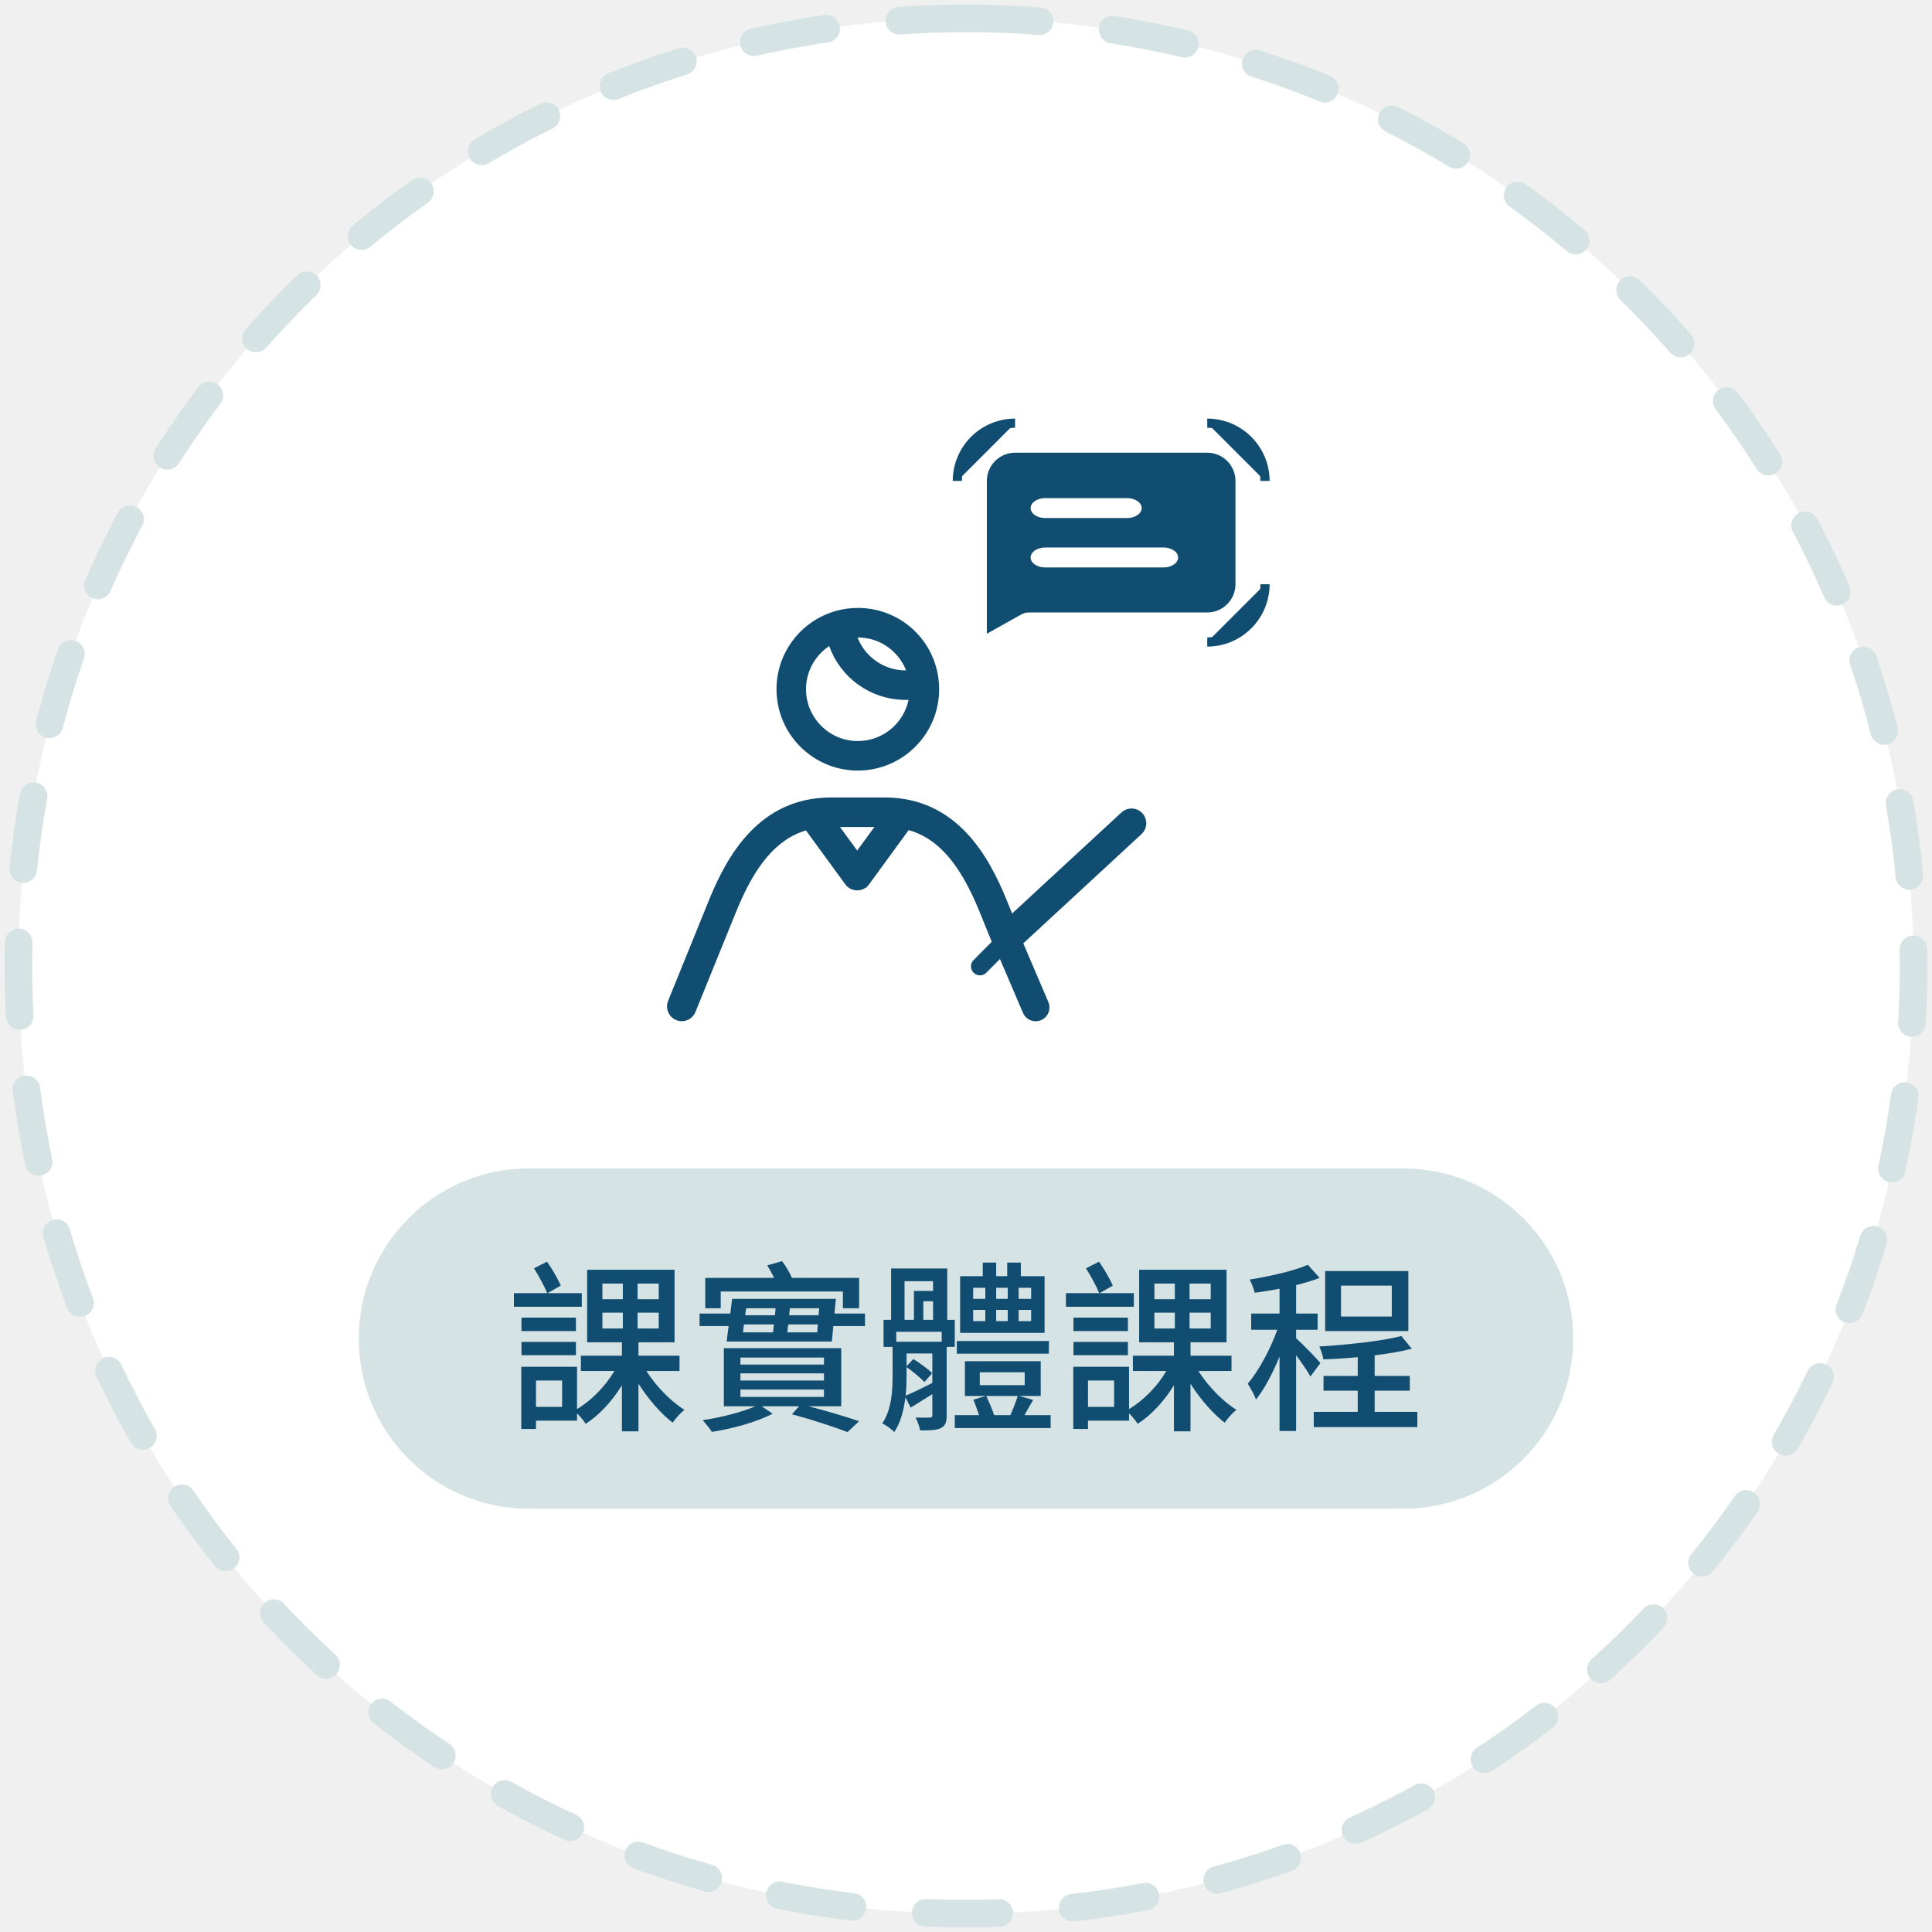
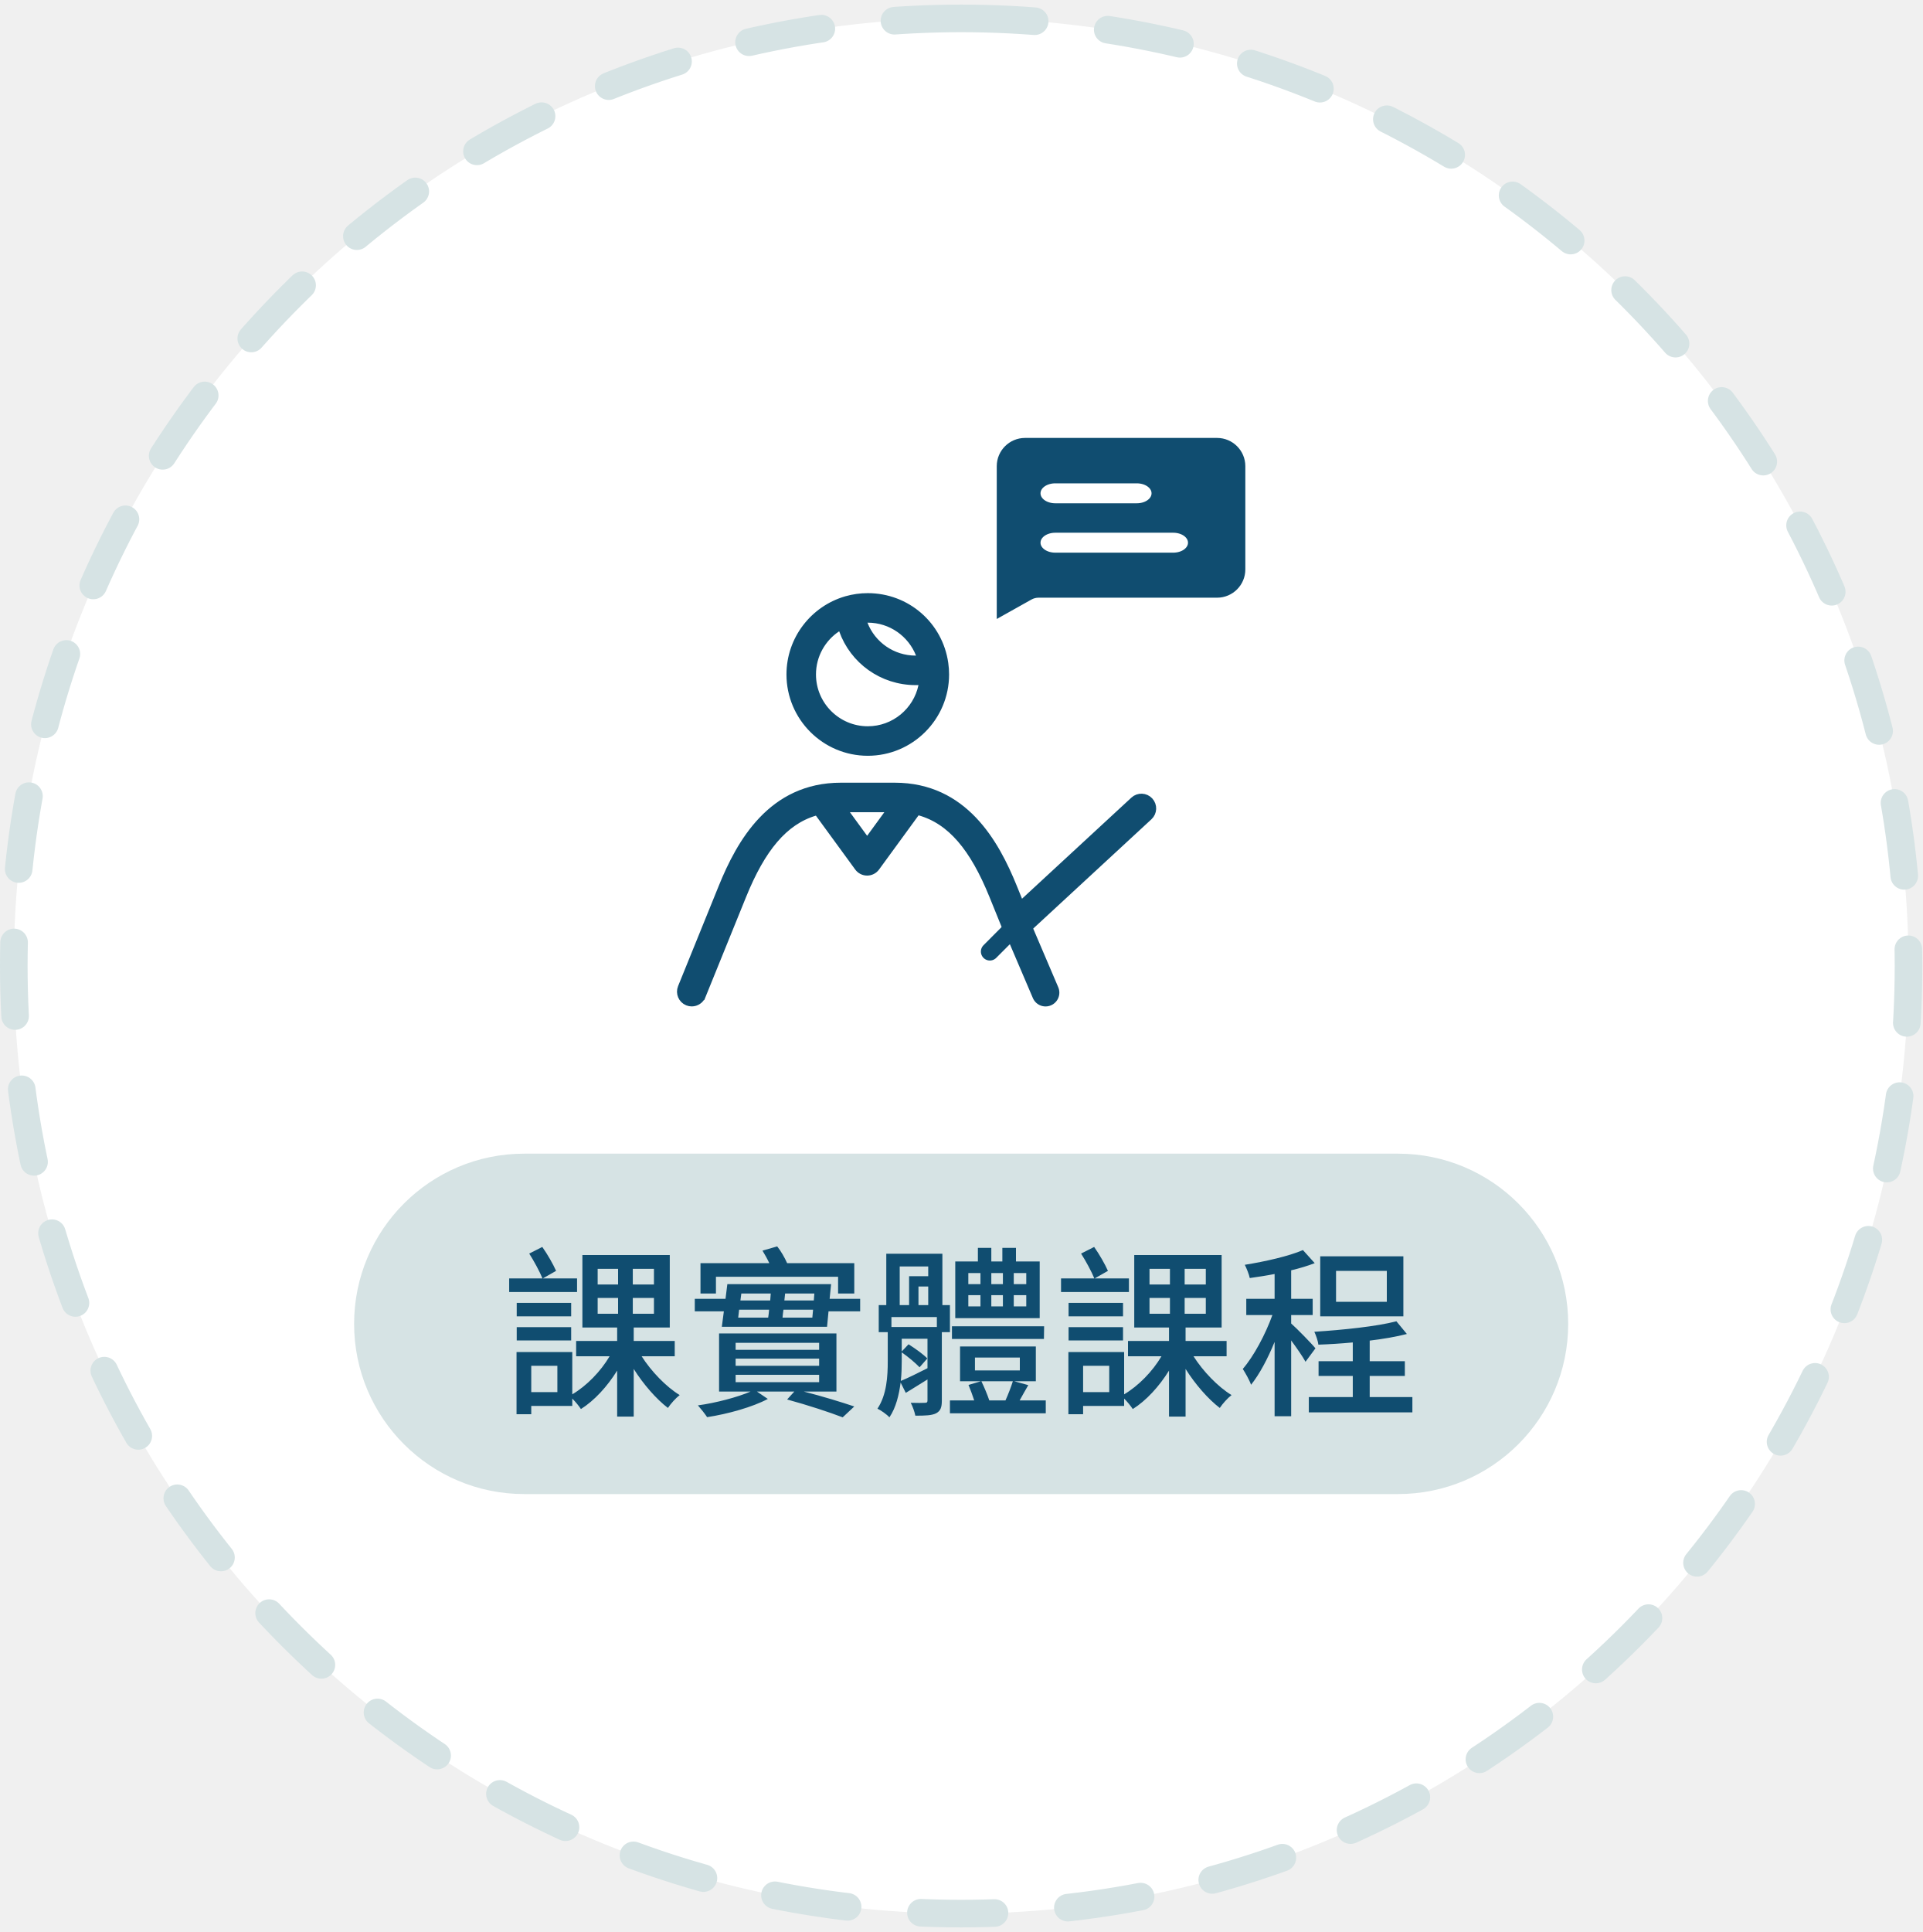
- <svg xmlns="http://www.w3.org/2000/svg" width="210" height="210" viewBox="0 0 210 210" fill="none">
-   <rect x="2" y="2" width="206" height="206" rx="103" fill="white" />
-   <path d="M109.332 101.922L112.572 109.505" stroke="#104D70" stroke-width="3" stroke-linecap="round" />
-   <path d="M109.755 101.789L106.516 105.039" stroke="#104D70" stroke-width="1.95" stroke-linecap="round" />
-   <path d="M137.5 63.504C137.5 66.965 134.684 69.781 131.223 69.781M104.057 52.277C104.057 48.816 106.874 46 110.335 46M131.223 46C134.684 46 137.5 48.816 137.5 52.277M73.689 110.419L73.689 110.419C73.124 110.189 72.852 109.545 73.081 108.98L77.506 98.075C77.506 98.075 77.506 98.075 77.506 98.075C79.458 93.267 82.844 87.182 90.308 87.182H96.177C103.641 87.182 107.027 93.267 108.978 98.075L109.549 99.481L109.821 100.151L110.352 99.66L122.245 88.67C122.693 88.256 123.391 88.284 123.805 88.732L123.805 88.732C124.219 89.18 124.191 89.878 123.744 90.292L110.147 102.856L110.147 102.856C109.881 103.102 109.511 103.202 109.158 103.123L109.157 103.123C108.803 103.044 108.511 102.796 108.375 102.461L108.375 102.46L106.932 98.905L106.932 98.905C104.821 93.703 102.352 90.726 98.903 89.749L98.568 89.654L98.363 89.936L94.064 95.826L94.448 96.106L94.064 95.826C93.857 96.111 93.525 96.279 93.173 96.279C92.82 96.279 92.489 96.111 92.281 95.826L92.281 95.826L88.007 89.969L87.798 89.684L87.46 89.785C84.075 90.798 81.639 93.766 79.553 98.906L79.553 98.906L75.128 109.811C75.128 109.811 75.128 109.811 75.128 109.811C74.954 110.239 74.541 110.5 74.104 110.5C73.966 110.5 73.826 110.474 73.689 110.419ZM91.302 89.391H90.319L90.898 90.185L92.769 92.748L93.173 93.302L93.576 92.748L95.447 90.185L96.027 89.391H95.043H91.302ZM90.902 66.913L90.902 66.913L90.915 66.909C90.933 66.903 90.944 66.9 90.953 66.897L90.956 66.896C91.697 66.685 92.466 66.578 93.242 66.578C97.431 66.578 100.917 69.628 101.498 73.73L101.498 73.731C101.553 74.118 101.582 74.515 101.582 74.918C101.582 79.516 97.841 83.257 93.242 83.257C88.644 83.257 84.903 79.516 84.903 74.918C84.903 71.133 87.438 67.927 90.902 66.913ZM90.603 70.058L90.389 69.454L89.856 69.809C88.204 70.907 87.111 72.787 87.111 74.918C87.111 78.299 89.861 81.049 93.243 81.049C96.194 81.049 98.663 78.954 99.245 76.174L99.375 75.551L98.739 75.572C98.645 75.575 98.552 75.577 98.459 75.577C94.847 75.577 91.759 73.31 90.603 70.058ZM93.208 68.787H92.478L92.741 69.467C93.634 71.775 95.865 73.369 98.459 73.369H98.459H98.459H98.459H98.459H98.459H98.459H98.459H98.459H98.459H98.459H98.459H98.459H98.459H98.459H98.46H98.46H98.46H98.46H98.46H98.46H98.46H98.46H98.46H98.46H98.46H98.46H98.46H98.46H98.46H98.46H98.46H98.46H98.46H98.461H98.461H98.461H98.461H98.461H98.461H98.461H98.461H98.461H98.461H98.461H98.461H98.461H98.461H98.461H98.461H98.462H98.462H98.462H98.462H98.462H98.462H98.462H98.462H98.462H98.462H98.462H98.462H98.462H98.462H98.462H98.462H98.462H98.463H98.463H98.463H98.463H98.463H98.463H98.463H98.463H98.463H98.463H98.463H98.463H98.463H98.463H98.463H98.463H98.463H98.463H98.463H98.464H98.464H98.464H98.464H98.464H98.464H98.464H98.464H98.464H98.464H98.464H98.464H98.464H98.464H98.464H98.465H98.465H98.465H98.465H98.465H98.465H98.465H98.465H98.465H98.465H98.465H98.465H98.465H98.465H98.465H98.465H98.465H98.465H98.466H98.466H98.466H98.466H98.466H98.466H98.466H98.466H98.466H98.466H98.466H98.466H98.466H98.466H98.466H98.466H98.466H98.466H98.466H98.467H98.467H98.467H98.467H98.467H98.467H98.467H98.467H98.467H98.467H98.467H98.467H98.467H98.467H98.467H98.468H98.468H98.468H98.468H98.468H98.468H98.468H98.468H98.468H98.468H98.468H98.468H98.468H98.468H98.468H98.468H98.468H98.468H98.469H98.469H98.469H98.469H98.469H98.469H98.469H98.469H98.469H98.469H98.469H98.469H98.469H98.469H98.469H98.469H98.469H98.469H98.469H98.47H98.47H98.47H98.47H98.47H98.47H98.47H98.47H98.47H98.47H98.47H98.47H98.47H98.47H98.47H98.471H98.471H98.471H98.471H98.471H98.471H98.471H98.471H98.471H98.471H98.471H98.471H98.471H98.471H98.471H98.471H98.471H98.472H98.472H98.472H98.472H98.472H98.472H98.472H98.472H98.472H98.472H98.472H98.472H98.472H98.472H98.472H98.472H98.472H98.472H98.472H98.473H98.473H98.473H98.473H98.473H98.473H98.473H98.473H98.473H98.473H98.473H98.473H98.473H98.473H98.473H98.473H98.474H98.474H98.474H98.474H98.474H98.474H98.474H98.474H98.474H98.474H98.474H98.474H98.474H98.474H98.474H98.474H98.474H98.475H98.475H98.475H98.475H98.475H98.475H98.475H98.475H98.475H98.475H98.475H98.475H98.475H98.475H98.475H98.475H98.475H98.475H98.475H98.476H98.476H98.476H98.476H98.476H98.476H98.476H98.476H98.476H98.476H98.476H98.476H98.476H98.476H98.476H98.476H98.477H98.477H98.477H98.477H98.477H98.477H98.477H98.477H98.477H98.477H98.477H98.477H98.477H98.477H98.477H98.477H98.477H98.478H98.478H98.478H98.478H98.478H98.478H98.478H98.478H98.478H98.478H98.478H98.478H98.478H98.478H98.478H98.478H98.478H98.478H98.478H98.479H98.479H98.479H98.479H98.479H98.479H98.479H98.479H98.479H98.479H98.479H98.479H98.479H98.479H98.479H98.479H98.48H98.48H98.48H98.48H98.48H98.48H98.48H98.48H98.48H98.48H98.48H98.48H98.48H98.48H98.48H98.48H98.48H98.481H98.481H98.481H98.481H98.481H98.481H98.481H98.481H98.481H98.481H98.481H98.481H98.481H98.481H98.481H98.481H98.481H98.481H98.481H98.482H98.482H98.482H98.482H98.482H98.482H98.482H98.482H98.482H98.482H98.482H98.482H98.482H98.482H98.482H98.482H98.483H98.483H98.483H98.483H98.483H98.483H98.483H98.483H98.483H98.483H98.483H98.483H98.483H98.483H98.483H98.483H98.483H98.483H98.484H98.484H98.484H98.484H98.484H98.484H98.484H98.484H98.484H98.484H98.484H98.484H98.484H98.484H98.484H98.484H98.484H98.484H98.484H98.485H98.485H98.485H98.485H98.485H98.485H98.485H98.485H98.485H98.485H98.485H98.485H98.485H98.485H98.485H98.485H98.486H98.486H98.486H98.486H98.486H98.486H98.486H98.486H98.486H98.486H98.486H98.486H98.486H98.486H98.486H98.486H98.486H98.487H98.487H98.487H98.487H98.487H98.487H98.487H98.487H98.487H98.487H98.487H98.487H98.487H98.487H98.487H98.487H98.487H98.487H98.487H98.487H98.488H98.488H98.488H98.488H98.488H98.488H98.488H98.488H98.488H98.488H99.221L98.954 72.686C98.06 70.407 95.838 68.787 93.243 68.787H93.243H93.242H93.242H93.242H93.242H93.242H93.242H93.242H93.242H93.242H93.242H93.242H93.242H93.242H93.242H93.242H93.241H93.241H93.241H93.241H93.241H93.241H93.241H93.241H93.241H93.241H93.241H93.241H93.241H93.24H93.24H93.24H93.24H93.24H93.24H93.24H93.24H93.24H93.24H93.24H93.24H93.24H93.24H93.24H93.24H93.239H93.239H93.239H93.239H93.239H93.239H93.239H93.239H93.239H93.239H93.239H93.239H93.239H93.239H93.239H93.238H93.238H93.238H93.238H93.238H93.238H93.238H93.238H93.238H93.238H93.238H93.238H93.238H93.237H93.237H93.237H93.237H93.237H93.237H93.237H93.237H93.237H93.237H93.237H93.237H93.237H93.237H93.237H93.237H93.236H93.236H93.236H93.236H93.236H93.236H93.236H93.236H93.236H93.236H93.236H93.236H93.236H93.236H93.235H93.235H93.235H93.235H93.235H93.235H93.235H93.235H93.235H93.235H93.235H93.235H93.235H93.235H93.234H93.234H93.234H93.234H93.234H93.234H93.234H93.234H93.234H93.234H93.234H93.234H93.234H93.234H93.234H93.234H93.233H93.233H93.233H93.233H93.233H93.233H93.233H93.233H93.233H93.233H93.233H93.233H93.233H93.233H93.232H93.232H93.232H93.232H93.232H93.232H93.232H93.232H93.232H93.232H93.232H93.232H93.232H93.231H93.231H93.231H93.231H93.231H93.231H93.231H93.231H93.231H93.231H93.231H93.231H93.231H93.231H93.231H93.231H93.23H93.23H93.23H93.23H93.23H93.23H93.23H93.23H93.23H93.23H93.23H93.23H93.23H93.23H93.23H93.229H93.229H93.229H93.229H93.229H93.229H93.229H93.229H93.229H93.229H93.229H93.229H93.229H93.228H93.228H93.228H93.228H93.228H93.228H93.228H93.228H93.228H93.228H93.228H93.228H93.228H93.228H93.228H93.228H93.227H93.227H93.227H93.227H93.227H93.227H93.227H93.227H93.227H93.227H93.227H93.227H93.227H93.227H93.227H93.226H93.226H93.226H93.226H93.226H93.226H93.226H93.226H93.226H93.226H93.226H93.226H93.226H93.225H93.225H93.225H93.225H93.225H93.225H93.225H93.225H93.225H93.225H93.225H93.225H93.225H93.225H93.225H93.225H93.224H93.224H93.224H93.224H93.224H93.224H93.224H93.224H93.224H93.224H93.224H93.224H93.224H93.224H93.224H93.223H93.223H93.223H93.223H93.223H93.223H93.223H93.223H93.223H93.223H93.223H93.223H93.223H93.222H93.222H93.222H93.222H93.222H93.222H93.222H93.222H93.222H93.222H93.222H93.222H93.222H93.222H93.222H93.222H93.221H93.221H93.221H93.221H93.221H93.221H93.221H93.221H93.221H93.221H93.221H93.221H93.221H93.221H93.221H93.22H93.22H93.22H93.22H93.22H93.22H93.22H93.22H93.22H93.22H93.22H93.22H93.22H93.219H93.219H93.219H93.219H93.219H93.219H93.219H93.219H93.219H93.219H93.219H93.219H93.219H93.219H93.219H93.219H93.218H93.218H93.218H93.218H93.218H93.218H93.218H93.218H93.218H93.218H93.218H93.218H93.218H93.218H93.218H93.217H93.217H93.217H93.217H93.217H93.217H93.217H93.217H93.217H93.217H93.217H93.217H93.217H93.216H93.216H93.216H93.216H93.216H93.216H93.216H93.216H93.216H93.216H93.216H93.216H93.216H93.216H93.216H93.216H93.215H93.215H93.215H93.215H93.215H93.215H93.215H93.215H93.215H93.215H93.215H93.215H93.215H93.215H93.215H93.214H93.214H93.214H93.214H93.214H93.214H93.214H93.214H93.214H93.214H93.214H93.214H93.214H93.213H93.213H93.213H93.213H93.213H93.213H93.213H93.213H93.213H93.213H93.213H93.213H93.213H93.213H93.213H93.213H93.212H93.212H93.212H93.212H93.212H93.212H93.212H93.212H93.212H93.212H93.212H93.212H93.212H93.212H93.212H93.211H93.211H93.211H93.211H93.211H93.211H93.211H93.211H93.211H93.211H93.211H93.211H93.211H93.211H93.21H93.21H93.21H93.21H93.21H93.21H93.21H93.21H93.21H93.21H93.21H93.21H93.21H93.21H93.21H93.21H93.209H93.209H93.209H93.209H93.209H93.209H93.209H93.209H93.209H93.209H93.209H93.209H93.209H93.209H93.209H93.208H93.208H93.208H93.208H93.208H93.208H93.208H93.208H93.208H93.208H93.208H93.208ZM107.766 52.277C107.766 50.861 108.919 49.708 110.335 49.708H131.222C132.639 49.708 133.791 50.861 133.791 52.277V63.504C133.791 64.92 132.638 66.073 131.222 66.073H111.815C111.455 66.073 111.101 66.165 110.786 66.341L107.766 68.034V52.277ZM113.628 62.179H126.454C126.984 62.179 127.485 62.035 127.869 61.776C128.249 61.519 128.559 61.111 128.559 60.596C128.559 60.08 128.249 59.672 127.869 59.415C127.485 59.156 126.984 59.012 126.454 59.012H113.628C113.098 59.012 112.597 59.156 112.213 59.415C111.833 59.672 111.523 60.08 111.523 60.596C111.523 61.111 111.833 61.519 112.213 61.776C112.597 62.035 113.098 62.179 113.628 62.179ZM113.628 56.81H122.492C123.021 56.81 123.523 56.666 123.906 56.407C124.286 56.15 124.596 55.742 124.596 55.227C124.596 54.712 124.286 54.303 123.906 54.047C123.523 53.788 123.021 53.644 122.492 53.644H113.628C113.099 53.644 112.597 53.788 112.214 54.047C111.833 54.303 111.524 54.712 111.524 55.227C111.524 55.742 111.833 56.15 112.214 56.407C112.597 56.666 113.099 56.81 113.628 56.81Z" fill="#104D70" stroke="#104D70" />
-   <path d="M39 145.5C39 135.283 47.283 127 57.5 127H152.5C162.717 127 171 135.283 171 145.5V145.5C171 155.717 162.717 164 152.5 164H57.5C47.283 164 39 155.717 39 145.5V145.5Z" fill="#D6E3E4" />
-   <path d="M63.24 140.56H59.52L60.96 139.74C60.64 139.02 60.04 137.96 59.46 137.14L58.04 137.86C58.56 138.68 59.18 139.82 59.48 140.56H55.86V142.04H63.24V140.56ZM62.6 143.22H56.68V144.68H62.6V143.22ZM56.68 147.3H62.6V145.86H56.68V147.3ZM61.1 152.92H58.26V150.06H61.1V152.92ZM65.48 142.68H67.7V144.4H65.48V142.68ZM65.48 139.52H67.7V141.22H65.48V139.52ZM71.6 141.22H69.3V139.52H71.6V141.22ZM71.6 144.4H69.3V142.68H71.6V144.4ZM73.86 149.02V147.36H69.4V145.9H73.32V138.02H63.82V145.9H67.6V147.36H63.14V149.02H66.78C65.82 150.66 64.28 152.24 62.72 153.16V148.56H56.66V155.32H58.26V154.42H62.72V153.62C63.08 153.98 63.44 154.42 63.66 154.76C65.12 153.84 66.52 152.32 67.6 150.58V155.58H69.4V150.4C70.46 152.08 71.86 153.68 73.12 154.64C73.42 154.18 73.98 153.56 74.4 153.24C72.94 152.36 71.3 150.66 70.26 149.02H73.86ZM78.34 140.38H91.62V142.2H93.38V138.9H86.08C85.82 138.32 85.42 137.6 85 137.08L83.4 137.54C83.64 137.94 83.92 138.42 84.14 138.9H76.66V142.2H78.34V140.38ZM80.48 151.04H89.56V151.84H80.48V151.04ZM80.48 149.28H89.56V150.06H80.48V149.28ZM80.48 147.56H89.56V148.32H80.48V147.56ZM91.44 152.86V146.54H78.68V152.86H82.1C80.72 153.46 78.32 154.1 76.38 154.36C76.7 154.72 77.16 155.3 77.38 155.64C79.62 155.3 82.34 154.54 83.98 153.66L82.8 152.86H86.86L86.08 153.72C88.36 154.34 90.72 155.12 92.12 155.66L93.38 154.48C92.02 154.02 89.94 153.38 87.9 152.86H91.44ZM85.58 144.82C85.6 144.56 85.64 144.26 85.68 143.96H88.9L88.82 144.82H85.58ZM80.86 143.96H84.12C84.1 144.26 84.06 144.54 84.02 144.82H80.76L80.86 143.96ZM84.3 142.2L84.24 142.96H81L81.1 142.2H84.3ZM88.98 142.96H85.78L85.86 142.2H89.04L88.98 142.96ZM90.7 142.78L90.86 141.18H79.58L79.38 142.78H76.04V144.14H79.2L78.98 145.82H90.42L90.58 144.14H94.02V142.78H90.7ZM112.08 141.18H110.72V139.98H112.08V141.18ZM112.08 143.6H110.72V142.38H112.08V143.6ZM105.78 142.38H107.1V143.6H105.78V142.38ZM105.78 139.98H107.1V141.18H105.78V139.98ZM109.54 142.38V143.6H108.28V142.38H109.54ZM108.28 141.18V139.98H109.54V141.18H108.28ZM113.54 138.72H110.96V137.24H109.48V138.72H108.28V137.24H106.82V138.72H104.36V144.88H113.54V138.72ZM114.02 145.76H104V147.14H114L114.02 145.76ZM98.54 148.6C99.22 149.06 100.06 149.78 100.48 150.22L101.32 149.26C100.9 148.82 100.04 148.2 99.28 147.72L98.54 148.5V147.12H101.34V150.32C100.26 150.86 99.24 151.38 98.44 151.7C98.52 150.96 98.54 150.24 98.54 149.58V148.6ZM98.32 139.26H101.42V140.32H99.34V143.46H98.32V139.26ZM100.36 143.46V141.44H101.42V143.46H100.36ZM102.36 145.84H97.42V144.76H102.36V145.84ZM103.78 146.4V143.46H102.96V137.88H96.86V143.46H96.04V146.4H97.02V149.56C97.02 151.16 96.92 153.2 95.9 154.72C96.26 154.88 96.94 155.36 97.2 155.66C97.92 154.6 98.24 153.22 98.42 151.88L98.98 153C99.72 152.54 100.52 152.06 101.34 151.54V153.82C101.34 154.02 101.28 154.08 101.08 154.08C100.86 154.1 100.24 154.1 99.52 154.08C99.72 154.46 99.94 155.06 100.02 155.48C101.1 155.48 101.8 155.46 102.28 155.22C102.76 154.96 102.9 154.58 102.9 153.84V146.4H103.78ZM110.62 151.74C110.44 152.32 110.12 153.16 109.82 153.82H108.06C107.86 153.22 107.52 152.4 107.2 151.74H110.62ZM106.5 149.16H111.38V150.56H106.5V149.16ZM111.36 153.82C111.66 153.3 111.96 152.72 112.3 152.16L110.78 151.74H113.12V147.96H104.88V151.74H107.14L105.8 152.14C106.02 152.66 106.24 153.28 106.42 153.82H103.78V155.22H114.2V153.82H111.36ZM123.24 140.56H119.52L120.96 139.74C120.64 139.02 120.04 137.96 119.46 137.14L118.04 137.86C118.56 138.68 119.18 139.82 119.48 140.56H115.86V142.04H123.24V140.56ZM122.6 143.22H116.68V144.68H122.6V143.22ZM116.68 147.3H122.6V145.86H116.68V147.3ZM121.1 152.92H118.26V150.06H121.1V152.92ZM125.48 142.68H127.7V144.4H125.48V142.68ZM125.48 139.52H127.7V141.22H125.48V139.52ZM131.6 141.22H129.3V139.52H131.6V141.22ZM131.6 144.4H129.3V142.68H131.6V144.4ZM133.86 149.02V147.36H129.4V145.9H133.32V138.02H123.82V145.9H127.6V147.36H123.14V149.02H126.78C125.82 150.66 124.28 152.24 122.72 153.16V148.56H116.66V155.32H118.26V154.42H122.72V153.62C123.08 153.98 123.44 154.42 123.66 154.76C125.12 153.84 126.52 152.32 127.6 150.58V155.58H129.4V150.4C130.46 152.08 131.86 153.68 133.12 154.64C133.42 154.18 133.98 153.56 134.4 153.24C132.94 152.36 131.3 150.66 130.26 149.02H133.86ZM151.28 143.1H145.76V139.74H151.28V143.1ZM153.08 138.16H144.04V144.68H153.08V138.16ZM143.52 148.16C143.16 147.7 141.46 145.96 140.88 145.46V144.54H143.22V142.78H140.88V139.68C141.8 139.46 142.68 139.2 143.44 138.9L142.16 137.48C140.64 138.14 138.08 138.72 135.84 139.08C136.04 139.48 136.3 140.12 136.38 140.52C137.24 140.4 138.16 140.26 139.08 140.08V142.78H136V144.54H138.84C138.08 146.66 136.8 149.04 135.62 150.4C135.9 150.84 136.34 151.6 136.52 152.12C137.42 151 138.34 149.28 139.08 147.46V155.54H140.88V147.3C141.48 148.12 142.14 149.06 142.44 149.62L143.52 148.16ZM149.42 153.46V151.16H153.24V149.56H149.42V147.32C150.9 147.14 152.32 146.9 153.46 146.6L152.32 145.22C150.2 145.78 146.5 146.16 143.4 146.36C143.58 146.74 143.8 147.38 143.84 147.76C145.02 147.72 146.3 147.64 147.58 147.52V149.56H143.86V151.16H147.58V153.46H142.8V155.12H154.06V153.46H149.42Z" fill="#104D70" />
-   <rect x="2" y="2" width="206" height="206" rx="103" stroke="#D6E3E4" stroke-width="3" stroke-linecap="round" stroke-linejoin="round" stroke-dasharray="8 8" />
+ <svg xmlns="http://www.w3.org/2000/svg" width="209" height="210" viewBox="0 0 209 210" fill="none">
+   <rect x="1.5" y="2" width="206" height="206" rx="103" fill="white" />
+   <path d="M110.438 100.312L113.677 107.896" stroke="#104D70" stroke-width="3" stroke-linecap="round" />
+   <path d="M110.861 100.18L107.621 103.43" stroke="#104D70" stroke-width="1.95" stroke-linecap="round" />
+   <path d="M74.795 108.812L74.795 108.812C74.23 108.583 73.958 107.939 74.187 107.374L78.612 96.468C80.563 91.66 83.949 85.576 91.413 85.576H97.283C104.747 85.576 108.132 91.66 110.084 96.468L110.655 97.875L110.926 98.544L111.457 98.054L123.35 87.064C123.35 87.064 123.35 87.064 123.35 87.064C123.798 86.65 124.497 86.677 124.91 87.125L124.91 87.125C125.324 87.573 125.297 88.272 124.849 88.685L111.253 101.25L111.253 101.25C110.987 101.496 110.616 101.595 110.263 101.516L110.263 101.516C109.909 101.437 109.616 101.19 109.48 100.854L109.48 100.854L108.038 97.299L108.038 97.299C105.926 92.097 103.457 89.12 100.009 88.143L99.674 88.048L99.468 88.329L95.17 94.219L95.17 94.219C94.962 94.504 94.631 94.672 94.278 94.672C93.925 94.672 93.594 94.504 93.386 94.219L93.386 94.219L89.112 88.363L88.904 88.077L88.565 88.178C85.18 89.191 82.744 92.16 80.658 97.299L80.658 97.299L76.234 108.204C76.234 108.204 76.234 108.204 76.233 108.204C76.059 108.632 75.647 108.893 75.209 108.893C75.072 108.893 74.932 108.868 74.795 108.812ZM92.408 87.784H91.424L92.004 88.579L93.874 91.142L94.278 91.695L94.682 91.142L96.552 88.579L97.132 87.784H96.148H92.408ZM92.007 65.306L92.007 65.306L92.02 65.302C92.038 65.296 92.049 65.293 92.059 65.29L92.061 65.29C92.802 65.079 93.571 64.972 94.347 64.972C98.536 64.972 102.022 68.021 102.603 72.123L102.603 72.124C102.659 72.512 102.688 72.908 102.688 73.311C102.688 77.909 98.946 81.65 94.348 81.65C89.749 81.65 86.008 77.909 86.008 73.311C86.008 69.527 88.544 66.321 92.007 65.306ZM91.709 68.451L91.494 67.848L90.961 68.202C89.309 69.301 88.216 71.18 88.216 73.311C88.216 76.692 90.967 79.442 94.348 79.442C97.3 79.442 99.769 77.348 100.35 74.567L100.48 73.945L99.844 73.966C99.751 73.969 99.658 73.97 99.564 73.97C95.953 73.97 92.865 71.704 91.709 68.451ZM94.313 67.18H93.584L93.847 67.861C94.739 70.169 96.971 71.762 99.564 71.762H99.564H99.564H99.564H99.564H99.564H99.564H99.564H99.564H99.565H99.565H99.565H99.565H99.565H99.565H99.565H99.565H99.565H99.565H99.565H99.565H99.565H99.565H99.565H99.566H99.566H99.566H99.566H99.566H99.566H99.566H99.566H99.566H99.566H99.566H99.566H99.566H99.566H99.566H99.566H99.566H99.567H99.567H99.567H99.567H99.567H99.567H99.567H99.567H99.567H99.567H99.567H99.567H99.567H99.567H99.567H99.567H99.567H99.567H99.567H99.567H99.568H99.568H99.568H99.568H99.568H99.568H99.568H99.568H99.568H99.568H99.568H99.568H99.568H99.568H99.568H99.569H99.569H99.569H99.569H99.569H99.569H99.569H99.569H99.569H99.569H99.569H99.569H99.569H99.569H99.569H99.569H99.569H99.57H99.57H99.57H99.57H99.57H99.57H99.57H99.57H99.57H99.57H99.57H99.57H99.57H99.57H99.57H99.57H99.57H99.57H99.57H99.571H99.571H99.571H99.571H99.571H99.571H99.571H99.571H99.571H99.571H99.571H99.571H99.571H99.571H99.571H99.571H99.572H99.572H99.572H99.572H99.572H99.572H99.572H99.572H99.572H99.572H99.572H99.572H99.572H99.572H99.572H99.572H99.572H99.573H99.573H99.573H99.573H99.573H99.573H99.573H99.573H99.573H99.573H99.573H99.573H99.573H99.573H99.573H99.573H99.573H99.573H99.573H99.574H99.574H99.574H99.574H99.574H99.574H99.574H99.574H99.574H99.574H99.574H99.574H99.574H99.574H99.574H99.574H99.575H99.575H99.575H99.575H99.575H99.575H99.575H99.575H99.575H99.575H99.575H99.575H99.575H99.575H99.575H99.575H99.575H99.576H99.576H99.576H99.576H99.576H99.576H99.576H99.576H99.576H99.576H99.576H99.576H99.576H99.576H99.576H99.576H99.576H99.576H99.576H99.577H99.577H99.577H99.577H99.577H99.577H99.577H99.577H99.577H99.577H99.577H99.577H99.577H99.577H99.577H99.578H99.578H99.578H99.578H99.578H99.578H99.578H99.578H99.578H99.578H99.578H99.578H99.578H99.578H99.578H99.578H99.578H99.578H99.579H99.579H99.579H99.579H99.579H99.579H99.579H99.579H99.579H99.579H99.579H99.579H99.579H99.579H99.579H99.579H99.579H99.579H99.579H99.58H99.58H99.58H99.58H99.58H99.58H99.58H99.58H99.58H99.58H99.58H99.58H99.58H99.58H99.58H99.581H99.581H99.581H99.581H99.581H99.581H99.581H99.581H99.581H99.581H99.581H99.581H99.581H99.581H99.581H99.581H99.581H99.581H99.582H99.582H99.582H99.582H99.582H99.582H99.582H99.582H99.582H99.582H99.582H99.582H99.582H99.582H99.582H99.582H99.582H99.582H99.582H99.583H99.583H99.583H99.583H99.583H99.583H99.583H99.583H99.583H99.583H99.583H99.583H99.583H99.583H99.583H99.584H99.584H99.584H99.584H99.584H99.584H99.584H99.584H99.584H99.584H99.584H99.584H99.584H99.584H99.584H99.584H99.584H99.584H99.585H99.585H99.585H99.585H99.585H99.585H99.585H99.585H99.585H99.585H99.585H99.585H99.585H99.585H99.585H99.585H99.585H99.585H99.585H99.586H99.586H99.586H99.586H99.586H99.586H99.586H99.586H99.586H99.586H99.586H99.586H99.586H99.586H99.586H99.586H99.587H99.587H99.587H99.587H99.587H99.587H99.587H99.587H99.587H99.587H99.587H99.587H99.587H99.587H99.587H99.587H99.587H99.588H99.588H99.588H99.588H99.588H99.588H99.588H99.588H99.588H99.588H99.588H99.588H99.588H99.588H99.588H99.588H99.588H99.588H99.588H99.589H99.589H99.589H99.589H99.589H99.589H99.589H99.589H99.589H99.589H99.589H99.589H99.589H99.589H99.589H99.589H99.59H99.59H99.59H99.59H99.59H99.59H99.59H99.59H99.59H99.59H99.59H99.59H99.59H99.59H99.59H99.59H99.59H99.59H99.591H99.591H99.591H99.591H99.591H99.591H99.591H99.591H99.591H99.591H99.591H99.591H99.591H99.591H99.591H99.591H99.591H99.591H99.591H99.592H99.592H99.592H99.592H99.592H99.592H99.592H99.592H99.592H99.592H99.592H99.592H99.592H99.592H99.592H99.592H99.593H99.593H99.593H99.593H99.593H99.593H99.593H99.593H99.593H99.593H99.593H99.593H99.593H99.593H99.593H99.593H99.593H99.593H99.594H99.594H100.327L100.059 71.08C99.165 68.8 96.944 67.18 94.348 67.18H94.348H94.348H94.348H94.348H94.348H94.348H94.347H94.347H94.347H94.347H94.347H94.347H94.347H94.347H94.347H94.347H94.347H94.347H94.347H94.347H94.347H94.347H94.347H94.346H94.346H94.346H94.346H94.346H94.346H94.346H94.346H94.346H94.346H94.346H94.346H94.346H94.346H94.345H94.345H94.345H94.345H94.345H94.345H94.345H94.345H94.345H94.345H94.345H94.345H94.345H94.344H94.344H94.344H94.344H94.344H94.344H94.344H94.344H94.344H94.344H94.344H94.344H94.344H94.344H94.344H94.344H94.343H94.343H94.343H94.343H94.343H94.343H94.343H94.343H94.343H94.343H94.343H94.343H94.343H94.343H94.343H94.342H94.342H94.342H94.342H94.342H94.342H94.342H94.342H94.342H94.342H94.342H94.342H94.342H94.341H94.341H94.341H94.341H94.341H94.341H94.341H94.341H94.341H94.341H94.341H94.341H94.341H94.341H94.341H94.341H94.34H94.34H94.34H94.34H94.34H94.34H94.34H94.34H94.34H94.34H94.34H94.34H94.34H94.34H94.34H94.339H94.339H94.339H94.339H94.339H94.339H94.339H94.339H94.339H94.339H94.339H94.339H94.339H94.338H94.338H94.338H94.338H94.338H94.338H94.338H94.338H94.338H94.338H94.338H94.338H94.338H94.338H94.338H94.338H94.337H94.337H94.337H94.337H94.337H94.337H94.337H94.337H94.337H94.337H94.337H94.337H94.337H94.337H94.337H94.336H94.336H94.336H94.336H94.336H94.336H94.336H94.336H94.336H94.336H94.336H94.336H94.336H94.335H94.335H94.335H94.335H94.335H94.335H94.335H94.335H94.335H94.335H94.335H94.335H94.335H94.335H94.335H94.335H94.334H94.334H94.334H94.334H94.334H94.334H94.334H94.334H94.334H94.334H94.334H94.334H94.334H94.334H94.333H94.333H94.333H94.333H94.333H94.333H94.333H94.333H94.333H94.333H94.333H94.333H94.333H94.333H94.332H94.332H94.332H94.332H94.332H94.332H94.332H94.332H94.332H94.332H94.332H94.332H94.332H94.332H94.332H94.332H94.331H94.331H94.331H94.331H94.331H94.331H94.331H94.331H94.331H94.331H94.331H94.331H94.331H94.331H94.33H94.33H94.33H94.33H94.33H94.33H94.33H94.33H94.33H94.33H94.33H94.33H94.33H94.329H94.329H94.329H94.329H94.329H94.329H94.329H94.329H94.329H94.329H94.329H94.329H94.329H94.329H94.329H94.329H94.328H94.328H94.328H94.328H94.328H94.328H94.328H94.328H94.328H94.328H94.328H94.328H94.328H94.328H94.328H94.327H94.327H94.327H94.327H94.327H94.327H94.327H94.327H94.327H94.327H94.327H94.327H94.327H94.326H94.326H94.326H94.326H94.326H94.326H94.326H94.326H94.326H94.326H94.326H94.326H94.326H94.326H94.326H94.326H94.325H94.325H94.325H94.325H94.325H94.325H94.325H94.325H94.325H94.325H94.325H94.325H94.325H94.325H94.325H94.324H94.324H94.324H94.324H94.324H94.324H94.324H94.324H94.324H94.324H94.324H94.324H94.324H94.323H94.323H94.323H94.323H94.323H94.323H94.323H94.323H94.323H94.323H94.323H94.323H94.323H94.323H94.323H94.323H94.322H94.322H94.322H94.322H94.322H94.322H94.322H94.322H94.322H94.322H94.322H94.322H94.322H94.322H94.322H94.321H94.321H94.321H94.321H94.321H94.321H94.321H94.321H94.321H94.321H94.321H94.321H94.321H94.32H94.32H94.32H94.32H94.32H94.32H94.32H94.32H94.32H94.32H94.32H94.32H94.32H94.32H94.32H94.32H94.32H94.319H94.319H94.319H94.319H94.319H94.319H94.319H94.319H94.319H94.319H94.319H94.319H94.319H94.319H94.318H94.318H94.318H94.318H94.318H94.318H94.318H94.318H94.318H94.318H94.318H94.318H94.318H94.318H94.317H94.317H94.317H94.317H94.317H94.317H94.317H94.317H94.317H94.317H94.317H94.317H94.317H94.317H94.317H94.317H94.316H94.316H94.316H94.316H94.316H94.316H94.316H94.316H94.316H94.316H94.316H94.316H94.316H94.316H94.316H94.315H94.315H94.315H94.315H94.315H94.315H94.315H94.315H94.315H94.315H94.315H94.315H94.315H94.314H94.314H94.314H94.314H94.314H94.314H94.314H94.314H94.314H94.314H94.314H94.314H94.314H94.314H94.314H94.314H94.314H94.313H94.313H94.313H94.313H94.313ZM108.871 50.67C108.871 49.255 110.024 48.102 111.44 48.102H132.328C133.744 48.102 134.897 49.254 134.897 50.67V61.897C134.897 63.313 133.744 64.466 132.328 64.466H112.921C112.56 64.466 112.206 64.558 111.892 64.735L108.871 66.428V50.67ZM114.733 60.572H127.56C128.089 60.572 128.591 60.428 128.974 60.169C129.355 59.912 129.664 59.504 129.664 58.989C129.664 58.474 129.355 58.066 128.974 57.809C128.591 57.55 128.089 57.406 127.56 57.406H114.733C114.204 57.406 113.702 57.55 113.319 57.809C112.938 58.066 112.629 58.474 112.629 58.989C112.629 59.504 112.938 59.912 113.319 60.169C113.702 60.428 114.204 60.572 114.733 60.572ZM114.733 55.204H123.597C124.127 55.204 124.628 55.06 125.011 54.801C125.392 54.544 125.701 54.136 125.701 53.62C125.701 53.105 125.392 52.697 125.011 52.44C124.628 52.181 124.127 52.037 123.597 52.037H114.733C114.204 52.037 113.703 52.181 113.319 52.44C112.939 52.697 112.629 53.105 112.629 53.62C112.629 54.136 112.939 54.544 113.319 54.801C113.703 55.06 114.204 55.204 114.733 55.204Z" fill="#104D70" stroke="#104D70" />
+   <path d="M38.5 143.898C38.5 133.681 46.783 125.398 57 125.398H152C162.217 125.398 170.5 133.681 170.5 143.898C170.5 154.116 162.217 162.398 152 162.398H57C46.783 162.398 38.5 154.116 38.5 143.898Z" fill="#D6E3E4" />
+   <path d="M62.74 138.958H59.02L60.46 138.138C60.14 137.418 59.54 136.358 58.96 135.538L57.54 136.258C58.06 137.078 58.68 138.218 58.98 138.958H55.36V140.438H62.74V138.958ZM62.1 141.618H56.18V143.078H62.1V141.618ZM56.18 145.698H62.1V144.258H56.18V145.698ZM60.6 151.318H57.76V148.458H60.6V151.318ZM64.98 141.078H67.2V142.798H64.98V141.078ZM64.98 137.918H67.2V139.618H64.98V137.918ZM71.1 139.618H68.8V137.918H71.1V139.618ZM71.1 142.798H68.8V141.078H71.1V142.798ZM73.36 147.418V145.758H68.9V144.298H72.82V136.418H63.32V144.298H67.1V145.758H62.64V147.418H66.28C65.32 149.058 63.78 150.638 62.22 151.558V146.958H56.16V153.718H57.76V152.818H62.22V152.018C62.58 152.378 62.94 152.818 63.16 153.158C64.62 152.238 66.02 150.718 67.1 148.978V153.978H68.9V148.798C69.96 150.478 71.36 152.078 72.62 153.038C72.92 152.578 73.48 151.958 73.9 151.638C72.44 150.758 70.8 149.058 69.76 147.418H73.36ZM77.84 138.778H91.12V140.598H92.88V137.298H85.58C85.32 136.718 84.92 135.998 84.5 135.478L82.9 135.938C83.14 136.338 83.42 136.818 83.64 137.298H76.16V140.598H77.84V138.778ZM79.98 149.438H89.06V150.238H79.98V149.438ZM79.98 147.678H89.06V148.458H79.98V147.678ZM79.98 145.958H89.06V146.718H79.98V145.958ZM90.94 151.258V144.938H78.18V151.258H81.6C80.22 151.858 77.82 152.498 75.88 152.758C76.2 153.118 76.66 153.698 76.88 154.038C79.12 153.698 81.84 152.938 83.48 152.058L82.3 151.258H86.36L85.58 152.118C87.86 152.738 90.22 153.518 91.62 154.058L92.88 152.878C91.52 152.418 89.44 151.778 87.4 151.258H90.94ZM85.08 143.218C85.1 142.958 85.14 142.658 85.18 142.358H88.4L88.32 143.218H85.08ZM80.36 142.358H83.62C83.6 142.658 83.56 142.938 83.52 143.218H80.26L80.36 142.358ZM83.8 140.598L83.74 141.358H80.5L80.6 140.598H83.8ZM88.48 141.358H85.28L85.36 140.598H88.54L88.48 141.358ZM90.2 141.178L90.36 139.578H79.08L78.88 141.178H75.54V142.538H78.7L78.48 144.218H89.92L90.08 142.538H93.52V141.178H90.2ZM111.58 139.578H110.22V138.378H111.58V139.578ZM111.58 141.998H110.22V140.778H111.58V141.998ZM105.28 140.778H106.6V141.998H105.28V140.778ZM105.28 138.378H106.6V139.578H105.28V138.378ZM109.04 140.778V141.998H107.78V140.778H109.04ZM107.78 139.578V138.378H109.04V139.578H107.78ZM113.04 137.118H110.46V135.638H108.98V137.118H107.78V135.638H106.32V137.118H103.86V143.278H113.04V137.118ZM113.52 144.158H103.5V145.538H113.5L113.52 144.158ZM98.04 146.998C98.72 147.458 99.56 148.178 99.98 148.618L100.82 147.658C100.4 147.218 99.54 146.598 98.78 146.118L98.04 146.898V145.518H100.84V148.718C99.76 149.258 98.74 149.778 97.94 150.098C98.02 149.358 98.04 148.638 98.04 147.978V146.998ZM97.82 137.658H100.92V138.718H98.84V141.858H97.82V137.658ZM99.86 141.858V139.838H100.92V141.858H99.86ZM101.86 144.238H96.92V143.158H101.86V144.238ZM103.28 144.798V141.858H102.46V136.278H96.36V141.858H95.54V144.798H96.52V147.958C96.52 149.558 96.42 151.598 95.4 153.118C95.76 153.278 96.44 153.758 96.7 154.058C97.42 152.998 97.74 151.618 97.92 150.278L98.48 151.398C99.22 150.938 100.02 150.458 100.84 149.938V152.218C100.84 152.418 100.78 152.478 100.58 152.478C100.36 152.498 99.74 152.498 99.02 152.478C99.22 152.858 99.44 153.458 99.52 153.878C100.6 153.878 101.3 153.858 101.78 153.618C102.26 153.358 102.4 152.978 102.4 152.238V144.798H103.28ZM110.12 150.138C109.94 150.718 109.62 151.558 109.32 152.218H107.56C107.36 151.618 107.02 150.798 106.7 150.138H110.12ZM106 147.558H110.88V148.958H106V147.558ZM110.86 152.218C111.16 151.698 111.46 151.118 111.8 150.558L110.28 150.138H112.62V146.358H104.38V150.138H106.64L105.3 150.538C105.52 151.058 105.74 151.678 105.92 152.218H103.28V153.618H113.7V152.218H110.86ZM122.74 138.958H119.02L120.46 138.138C120.14 137.418 119.54 136.358 118.96 135.538L117.54 136.258C118.06 137.078 118.68 138.218 118.98 138.958H115.36V140.438H122.74V138.958ZM122.1 141.618H116.18V143.078H122.1V141.618ZM116.18 145.698H122.1V144.258H116.18V145.698ZM120.6 151.318H117.76V148.458H120.6V151.318ZM124.98 141.078H127.2V142.798H124.98V141.078ZM124.98 137.918H127.2V139.618H124.98V137.918ZM131.1 139.618H128.8V137.918H131.1V139.618ZM131.1 142.798H128.8V141.078H131.1V142.798ZM133.36 147.418V145.758H128.9V144.298H132.82V136.418H123.32V144.298H127.1V145.758H122.64V147.418H126.28C125.32 149.058 123.78 150.638 122.22 151.558V146.958H116.16V153.718H117.76V152.818H122.22V152.018C122.58 152.378 122.94 152.818 123.16 153.158C124.62 152.238 126.02 150.718 127.1 148.978V153.978H128.9V148.798C129.96 150.478 131.36 152.078 132.62 153.038C132.92 152.578 133.48 151.958 133.9 151.638C132.44 150.758 130.8 149.058 129.76 147.418H133.36ZM150.78 141.498H145.26V138.138H150.78V141.498ZM152.58 136.558H143.54V143.078H152.58V136.558ZM143.02 146.558C142.66 146.098 140.96 144.358 140.38 143.858V142.938H142.72V141.178H140.38V138.078C141.3 137.858 142.18 137.598 142.94 137.298L141.66 135.878C140.14 136.538 137.58 137.118 135.34 137.478C135.54 137.878 135.8 138.518 135.88 138.918C136.74 138.798 137.66 138.658 138.58 138.478V141.178H135.5V142.938H138.34C137.58 145.058 136.3 147.438 135.12 148.798C135.4 149.238 135.84 149.998 136.02 150.518C136.92 149.398 137.84 147.678 138.58 145.858V153.938H140.38V145.698C140.98 146.518 141.64 147.458 141.94 148.018L143.02 146.558ZM148.92 151.858V149.558H152.74V147.958H148.92V145.718C150.4 145.538 151.82 145.298 152.96 144.998L151.82 143.618C149.7 144.178 146 144.558 142.9 144.758C143.08 145.138 143.3 145.778 143.34 146.158C144.52 146.118 145.8 146.038 147.08 145.918V147.958H143.36V149.558H147.08V151.858H142.3V153.518H153.56V151.858H148.92Z" fill="#104D70" />
+   <rect x="1.5" y="2" width="206" height="206" rx="103" stroke="#D6E3E4" stroke-width="3" stroke-linecap="round" stroke-linejoin="round" stroke-dasharray="8 8" />
</svg>
